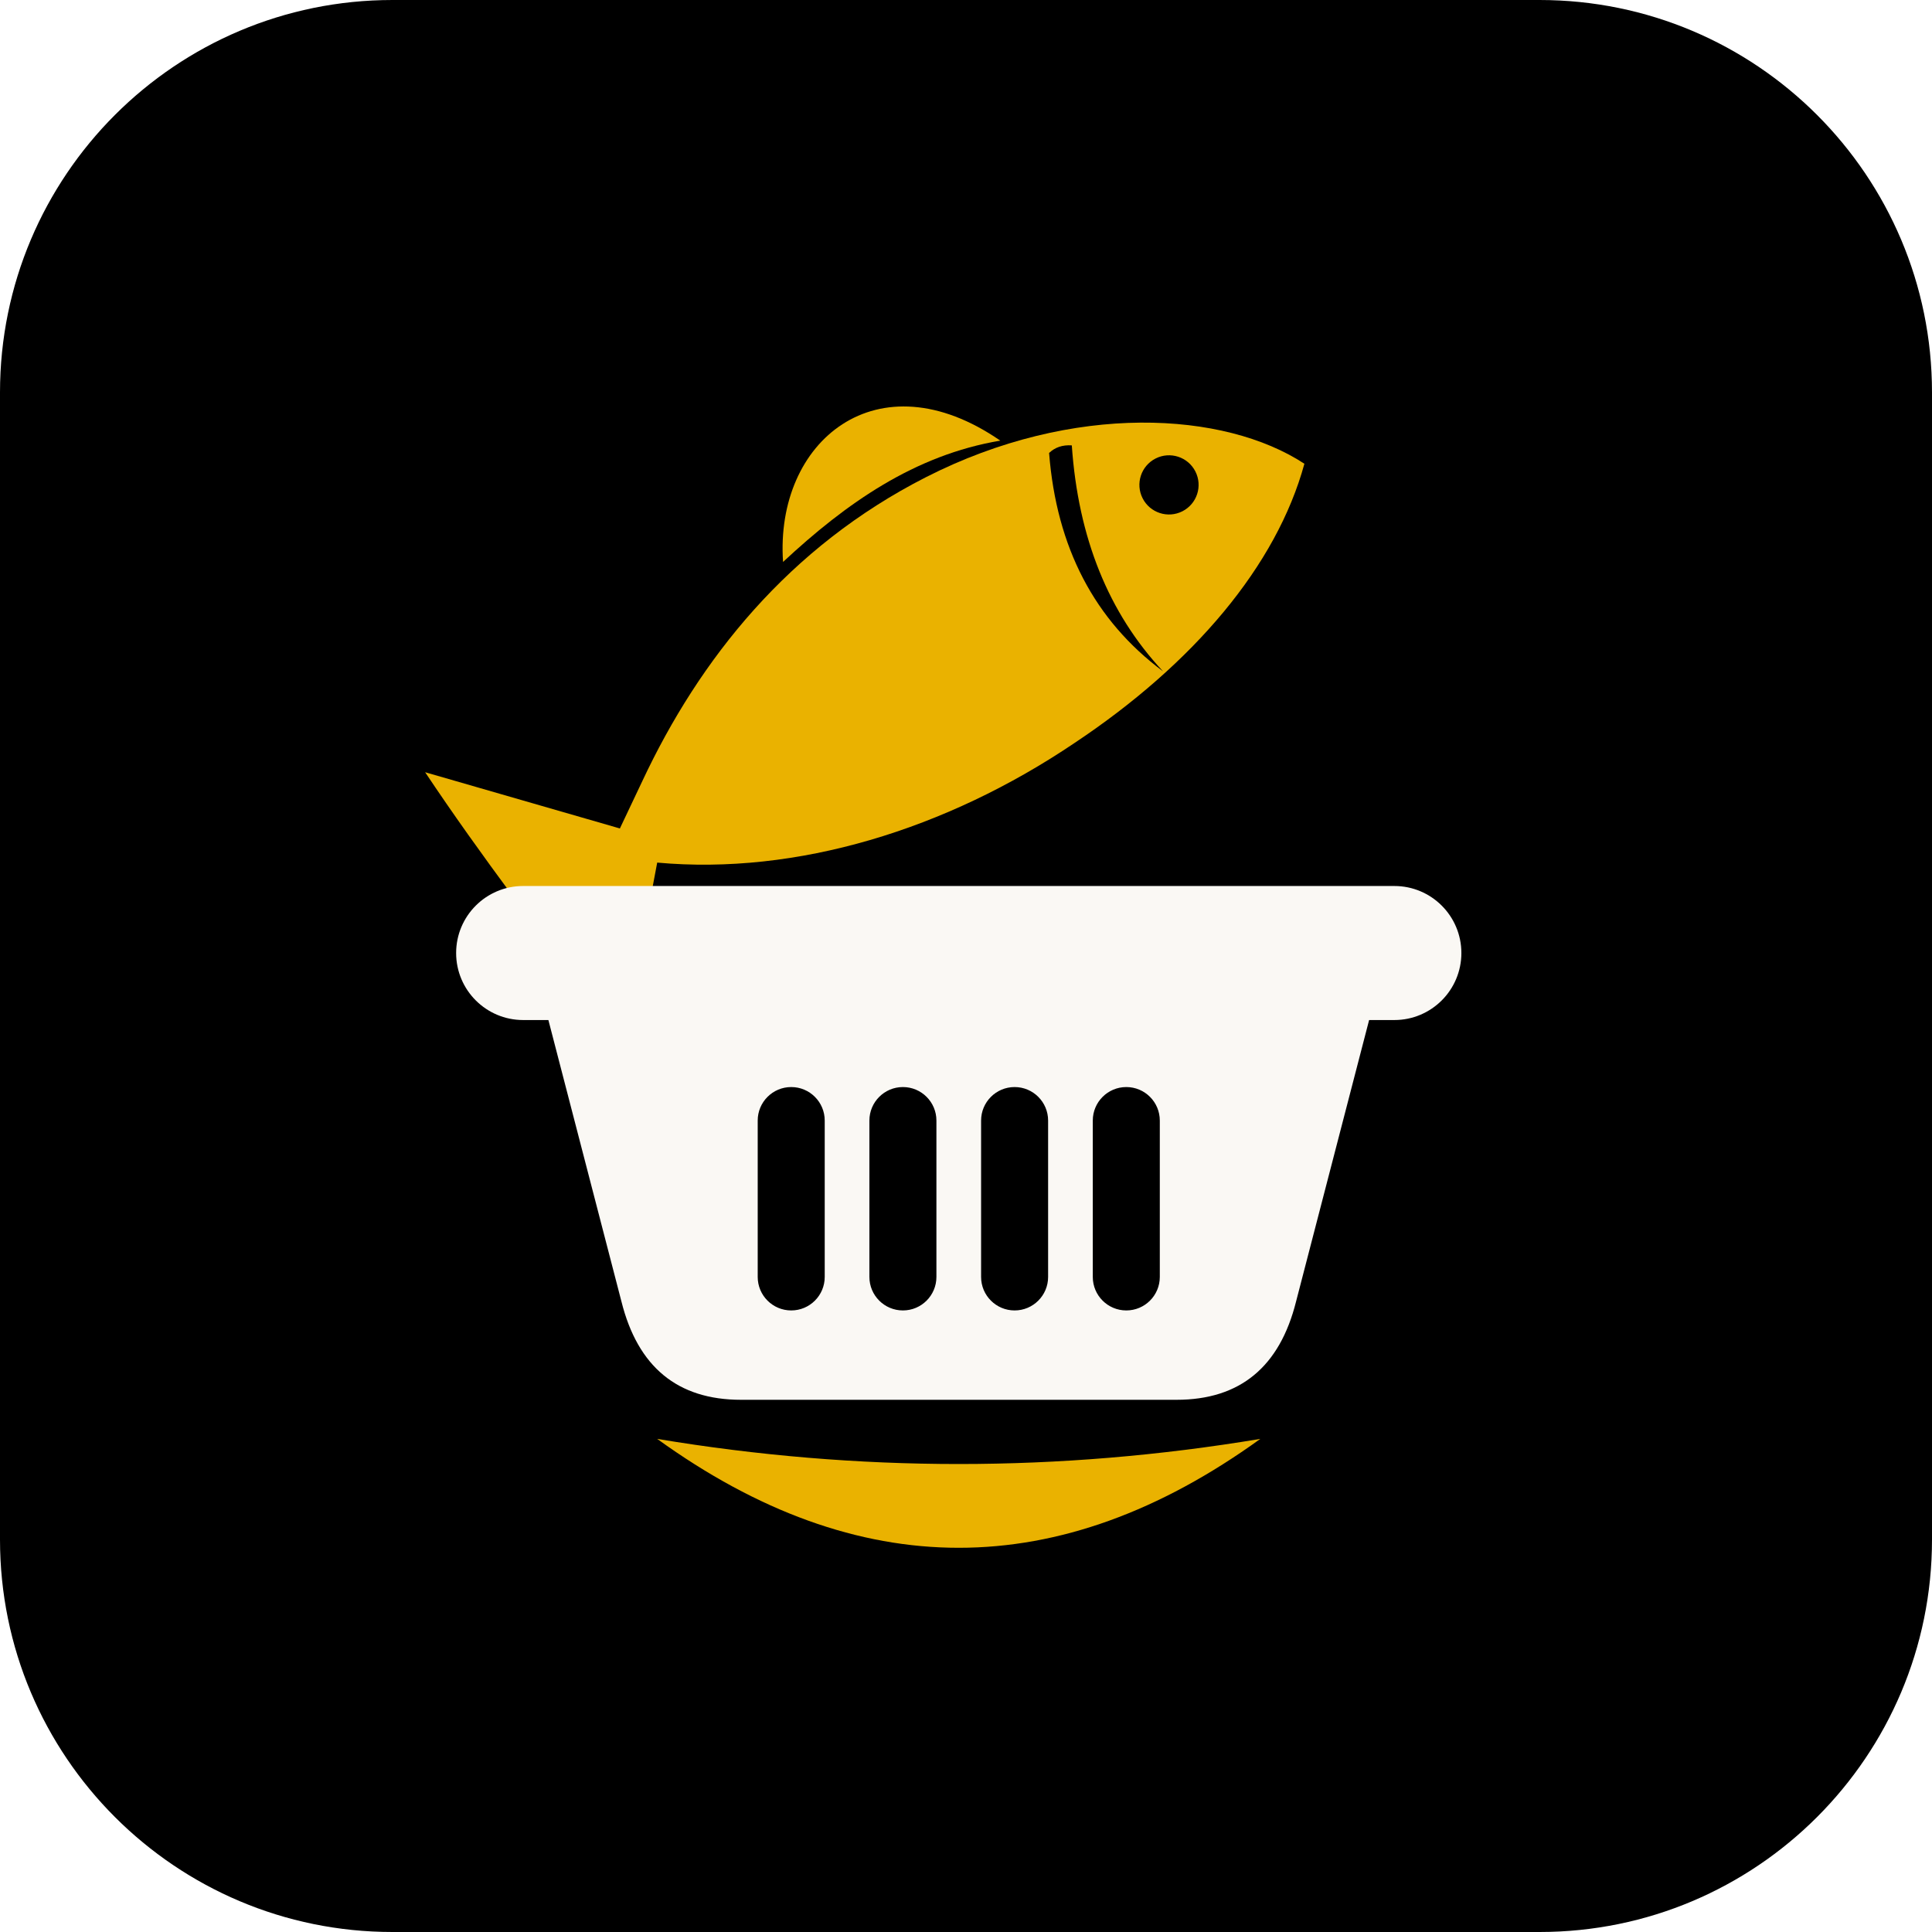
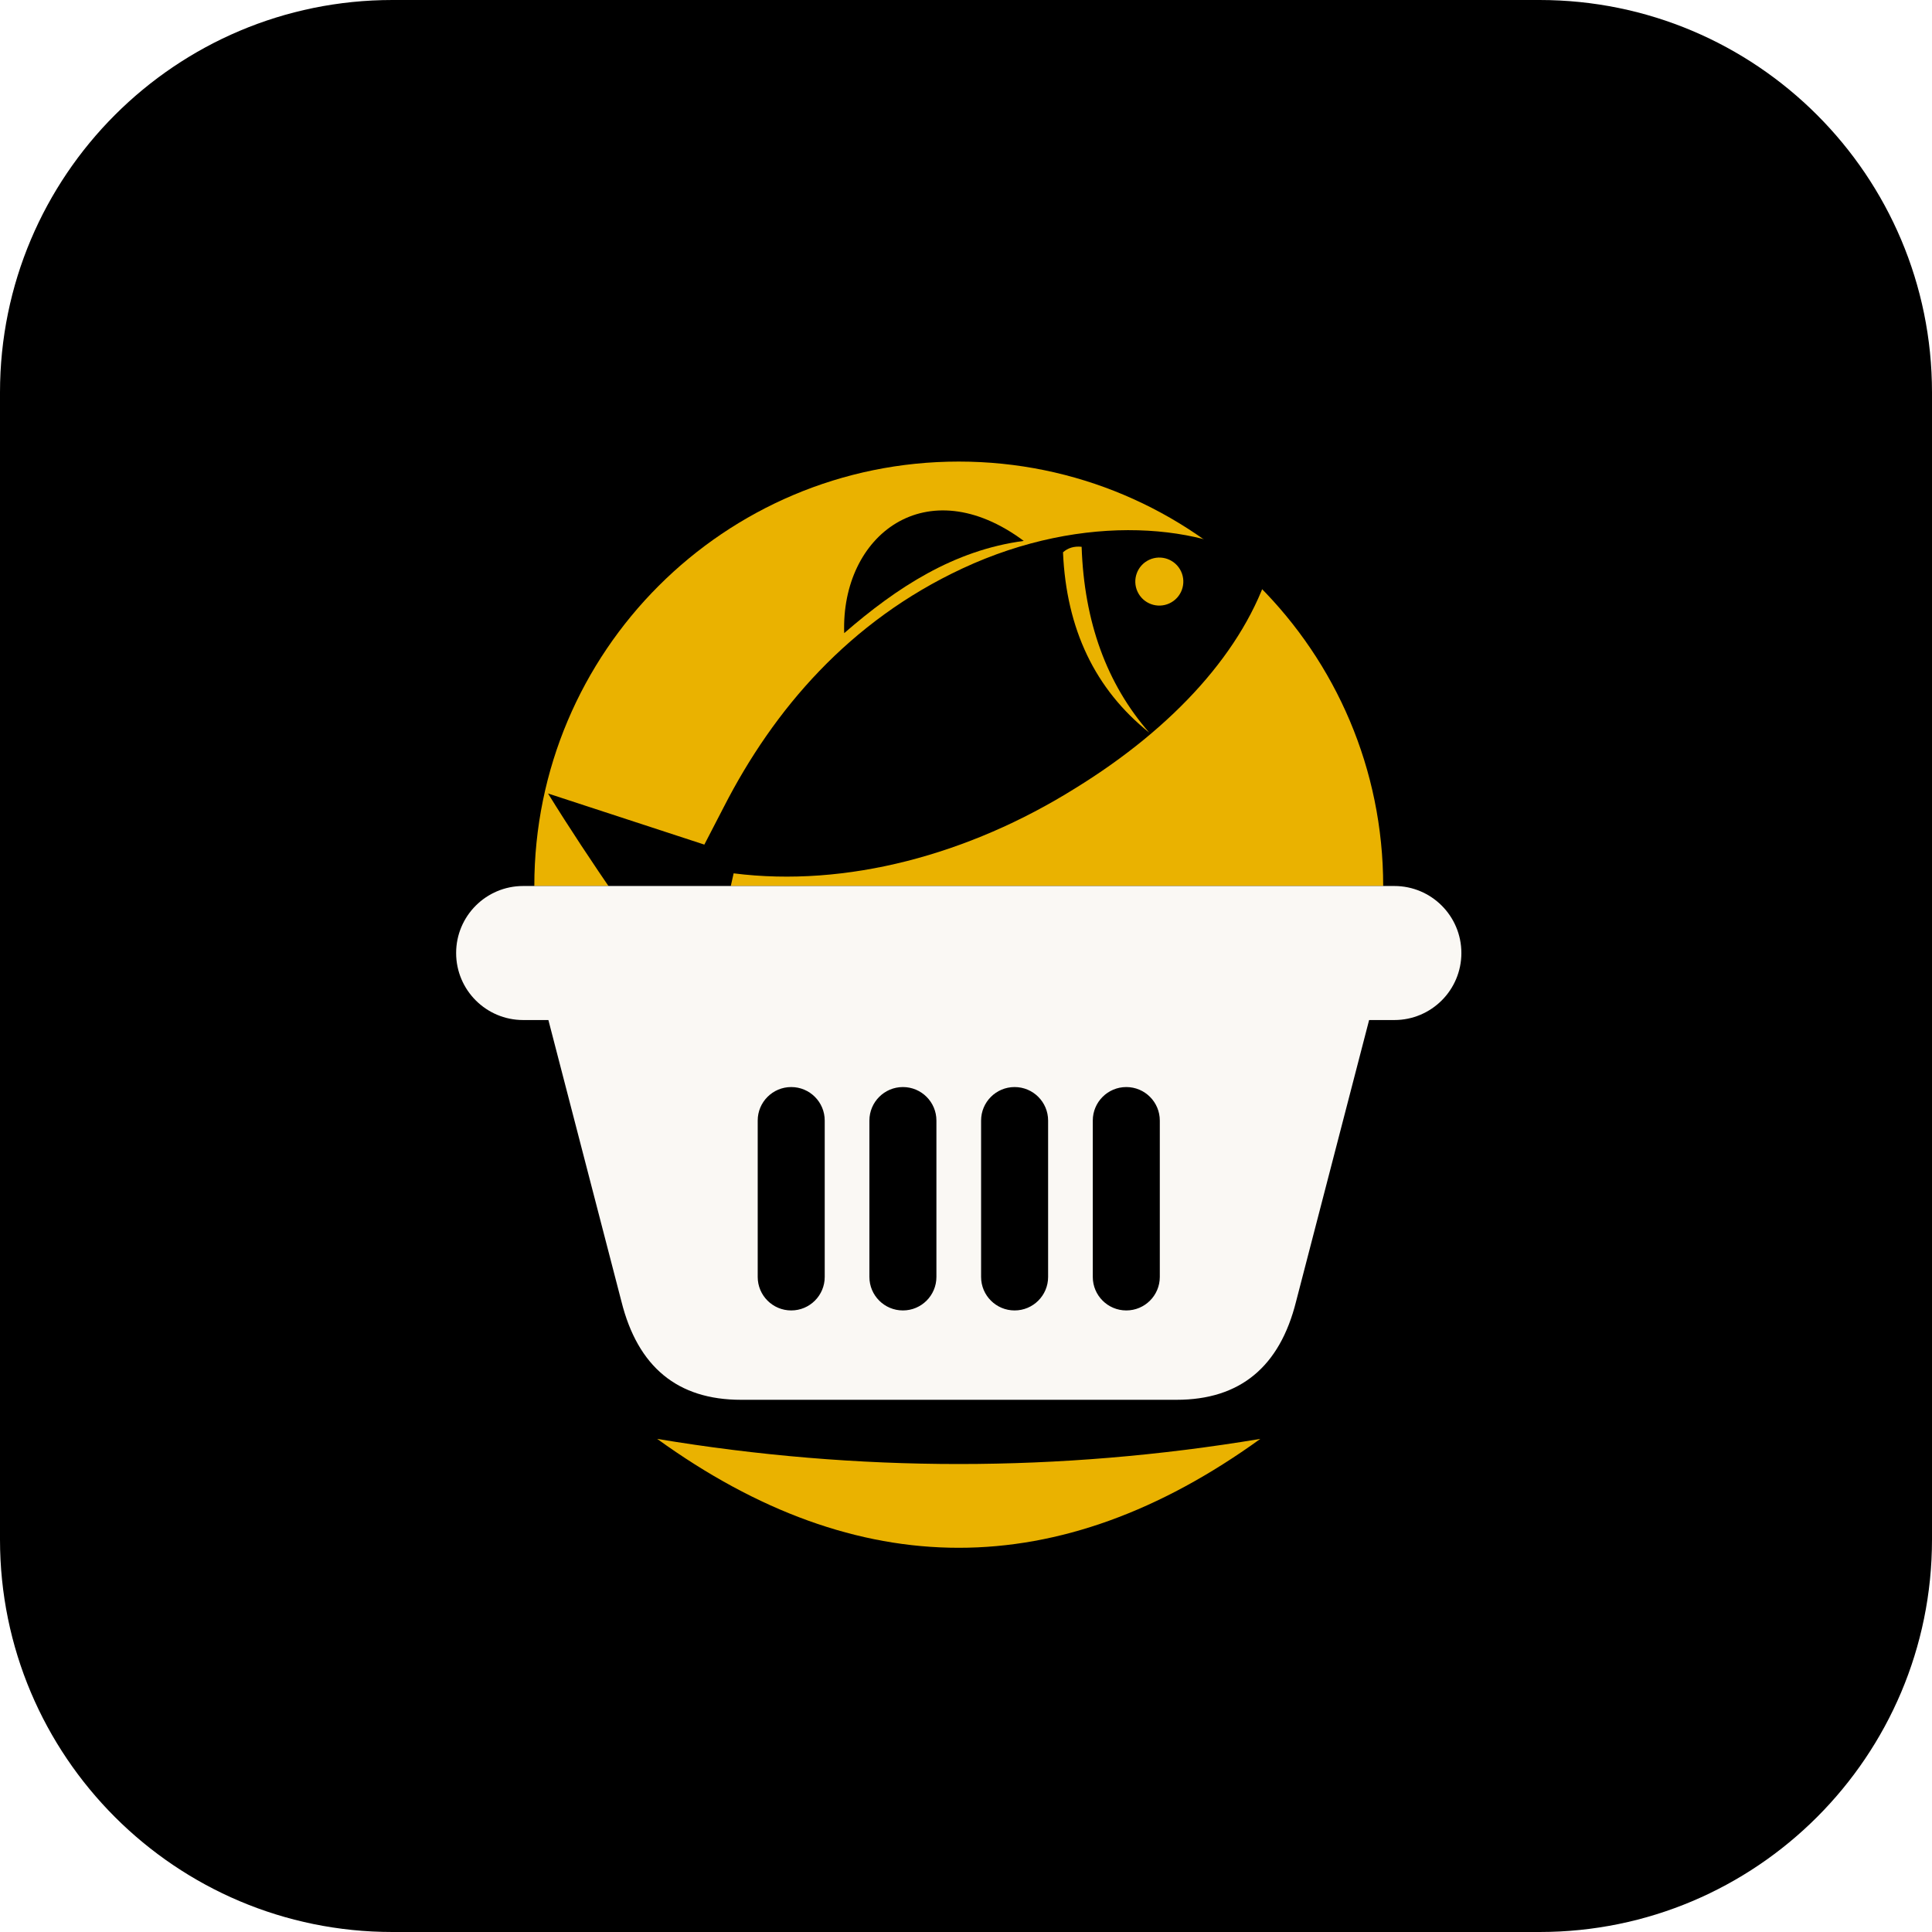
<svg xmlns="http://www.w3.org/2000/svg" viewBox="0 0 64 64">
  <rect width="64" height="64" rx="13" fill="#000000" />
  <g transform="translate(9.56 9) scale(0.37)">
-     <g transform="translate(56 35) rotate(-27) scale(1.06)" fill="#EAB200">
-       <path fill-rule="evenodd" d="M37 0C33 -7 22 -13.5 8 -13.5C-5 -13.5 -16 -8.5 -25 -1.5L-28.5 1.2L-41 -10.5C-40 -2 -38.5 6 -36.5 17.5L-27 5.2C-17 11.5 -4 13.8 9 12.2C21 10.8 31 6.6 37 0ZM18.2 -10.6Q13.6 0.5 18.4 10.2Q15.6 0.5 20.2 -10.3Q19.2 -10.9 18.2 -10.6Z" />
+     <path fill="#EAB200" d="M22 55A38 38 0 0 1 98 55Z" />
+     <g transform="translate(59 40) rotate(-25) scale(0.86)" fill="#000000">
+       <path fill-rule="evenodd" d="M37 0C33 -7 22 -13.5 8 -13.5C-5 -13.5 -16 -8.5 -25 -1.5L-28.5 1.2L-41 -10.5C-40 -2 -38.5 6 -36.5 17.5L-27 5.2C-17 11.5 -4 13.8 9 12.2C21 10.8 31 6.6 37 0ZM18.2 -10.6Q13.6 0.5 18.4 10.2Q15.6 0.5 20.2 -10.3Q19.2 -10.9 18.2 -10.6ZM28.5 -3.6A2.5 2.5 0 1 0 23.5 -3.6A2.5 2.5 0 1 0 28.5 -3.6Z" />
      <path d="M-6 -12.6C-2 -22 9 -24.5 15 -13.4C8 -15.6 1 -14.6 -6 -12.6Z" />
-       <circle cx="26" cy="-3.6" r="2.5" fill="#000000" />
    </g>
    <path fill-rule="evenodd" fill="#FAF8F4" d="M21 55H99A6 6 0 0 1 99 67H96.74L90.2 92.2Q88 101 79.5 101H40.5Q32 101 29.8 92.2L23.26 67H21A6 6 0 0 1 21 55ZM45 73A3 3 0 0 1 48 76V90A3 3 0 0 1 42 90V76A3 3 0 0 1 45 73ZM55 73A3 3 0 0 1 58 76V90A3 3 0 0 1 52 90V76A3 3 0 0 1 55 73ZM65 73A3 3 0 0 1 68 76V90A3 3 0 0 1 62 90V76A3 3 0 0 1 65 73ZM75 73A3 3 0 0 1 78 76V90A3 3 0 0 1 72 90V76A3 3 0 0 1 75 73Z" />
    <path fill="#EAB200" d="M33 104.5Q60 124 87 104.5Q60 109 33 104.5Z" />
  </g>
</svg>
